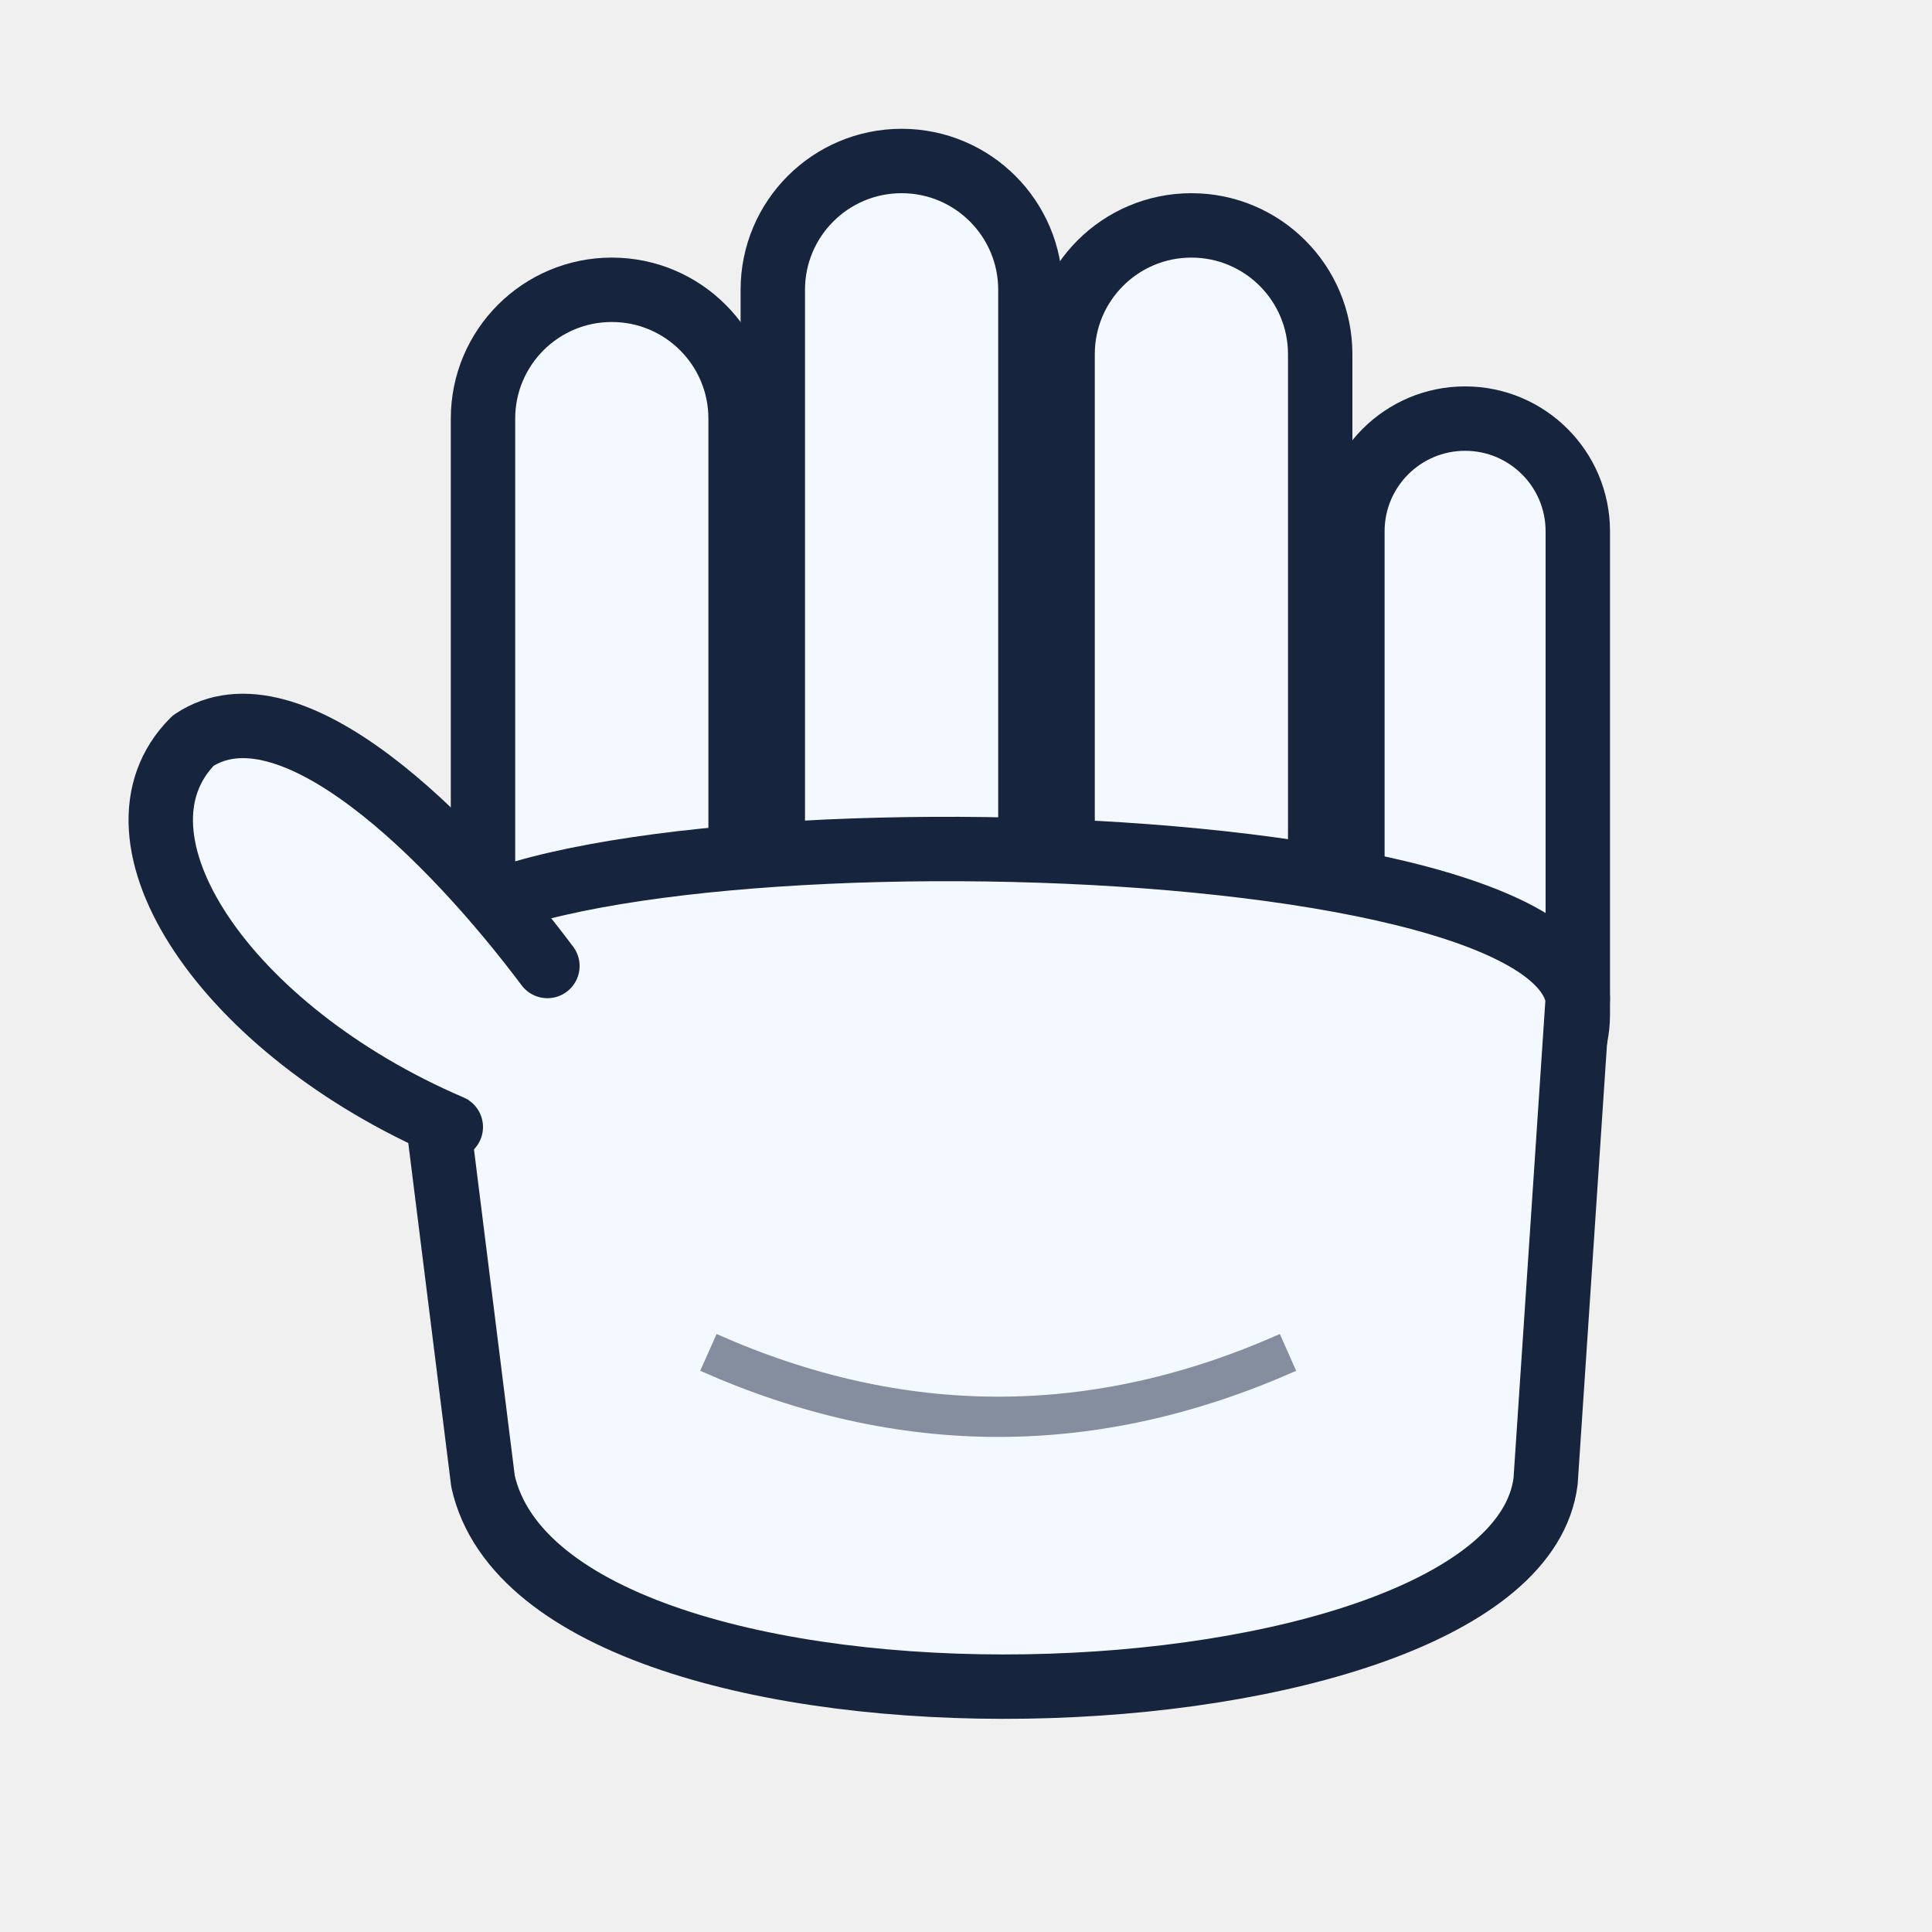
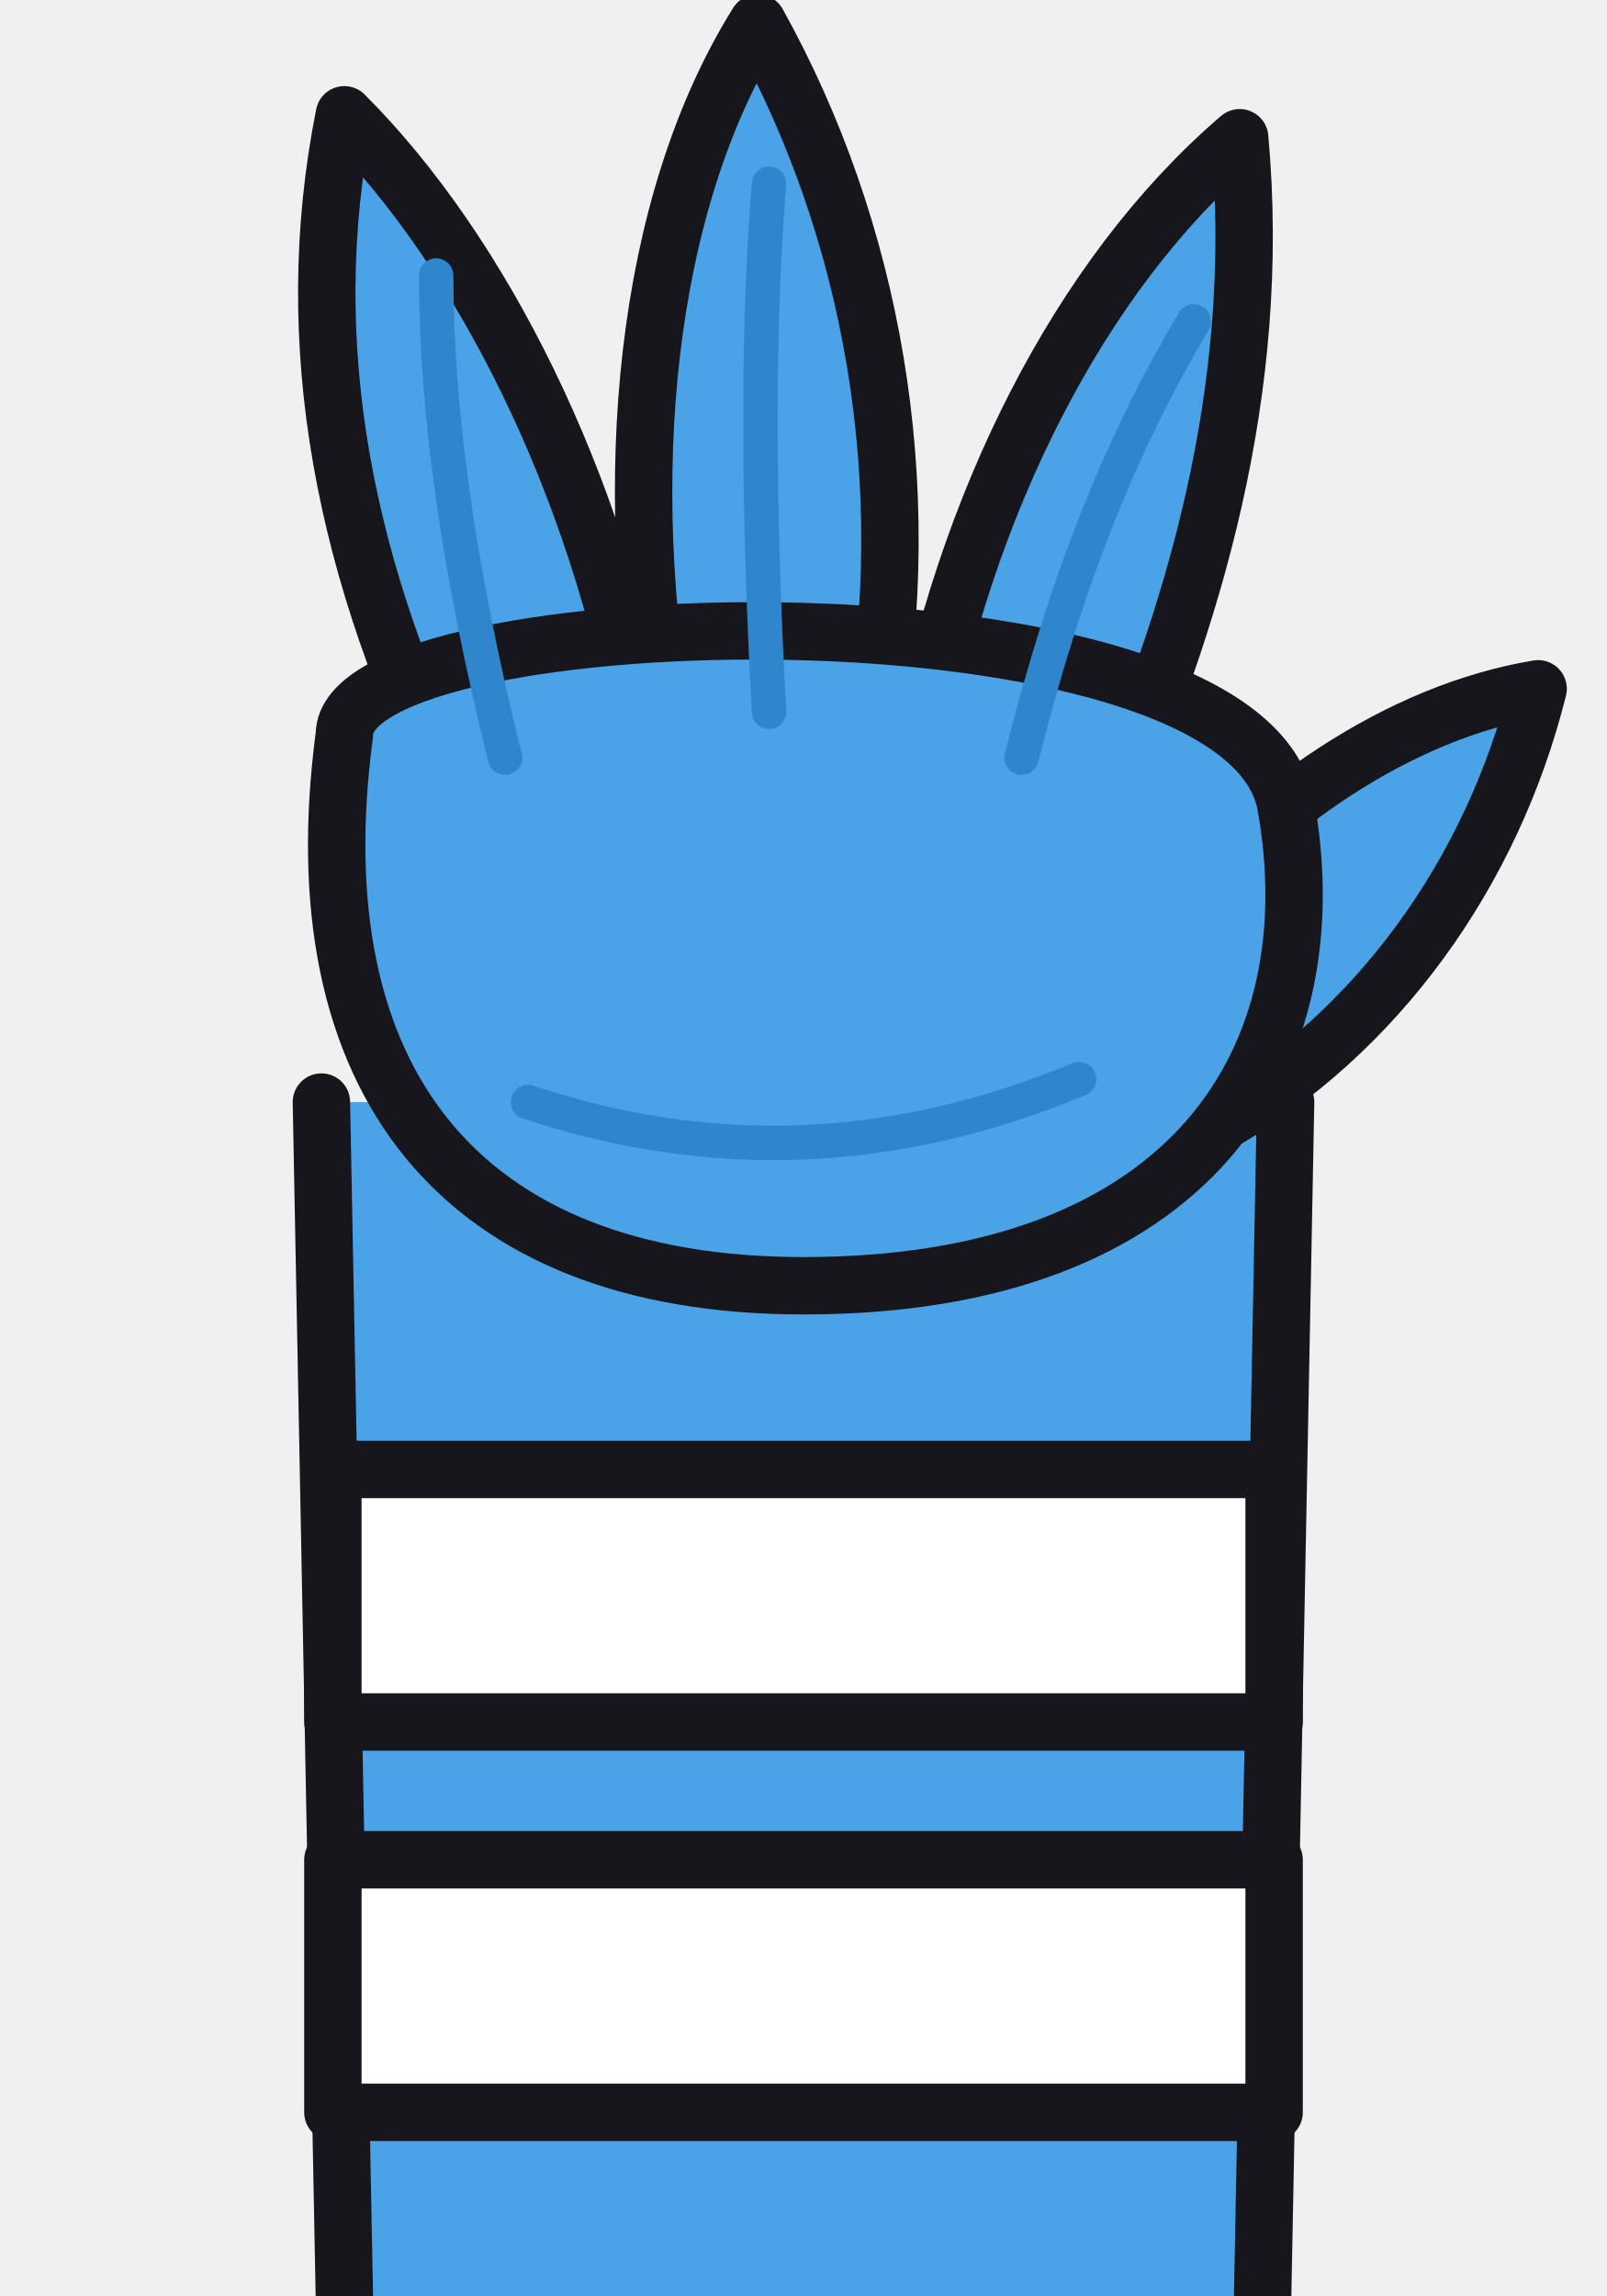
- <svg xmlns="http://www.w3.org/2000/svg" width="120" height="120" viewBox="0 0 120 120">
-   <g stroke="#16243d" stroke-width="4" stroke-linejoin="round" stroke-linecap="round">
-     <rect x="30" y="18" width="16" height="50" rx="8" fill="#f4f9ff" />
-     <rect x="48" y="10" width="16" height="56" rx="8" fill="#f4f9ff" />
-     <rect x="66" y="14" width="16" height="52" rx="8" fill="#f4f9ff" />
-     <rect x="84" y="26" width="14" height="44" rx="7" fill="#f4f9ff" />
-     <path d="M26 60 C26 50 96 50 98 62 L96 92 C94 108 34 110 30 92Z" fill="#f4f9ff" />
-     <path d="M28 70 C14 64 6 52 12 46 C18 42 28 52 34 60" fill="#f4f9ff" />
+ <svg xmlns="http://www.w3.org/2000/svg" width="140" height="200" viewBox="0 0 140 200">
+   <g stroke="#16161c" stroke-width="5" stroke-linejoin="round" stroke-linecap="round">
+     <path d="M28 96 H112 L110 200 H30Z" fill="#4aa3e6" stroke="none" />
+     <path d="M28 96 L30 200 M112 96 L110 200" fill="none" />
+     <path d="M29 128 H111 V150 H29Z" fill="#ffffff" />
+     <path d="M29 162 H111 V184 H29Z" fill="#ffffff" />
+     <path d="M40 70 C30 50 26 30 30 10 C42 22 52 42 56 64Z" fill="#4aa3e6" />
+     <path d="M58 64 C54 42 56 18 66 2 C76 20 80 42 76 64Z" fill="#4aa3e6" />
+     <path d="M80 66 C84 44 94 24 108 12 C110 34 104 54 96 72Z" fill="#4aa3e6" />
+     <path d="M100 82 C110 70 122 62 134 60 C130 76 120 90 106 98Z" fill="#4aa3e6" />
+     <path d="M30 64 C30 52 108 50 112 70 C116 92 104 112 70 112 C40 112 26 94 30 64Z" fill="#4aa3e6" />
  </g>
-   <path d="M44 84 Q62 92 80 84" fill="none" stroke="#16243d" stroke-width="2.5" opacity=".5" />
+   <g stroke="#2f86cc" stroke-width="3" fill="none" stroke-linecap="round">
+     <path d="M44 66 C40 50 38 36 38 24" />
+     <path d="M67 62 C66 44 66 28 67 16" />
+     <path d="M89 66 C93 50 98 38 104 28" />
+     <path d="M46 96 Q70 104 94 94" />
+   </g>
</svg>
